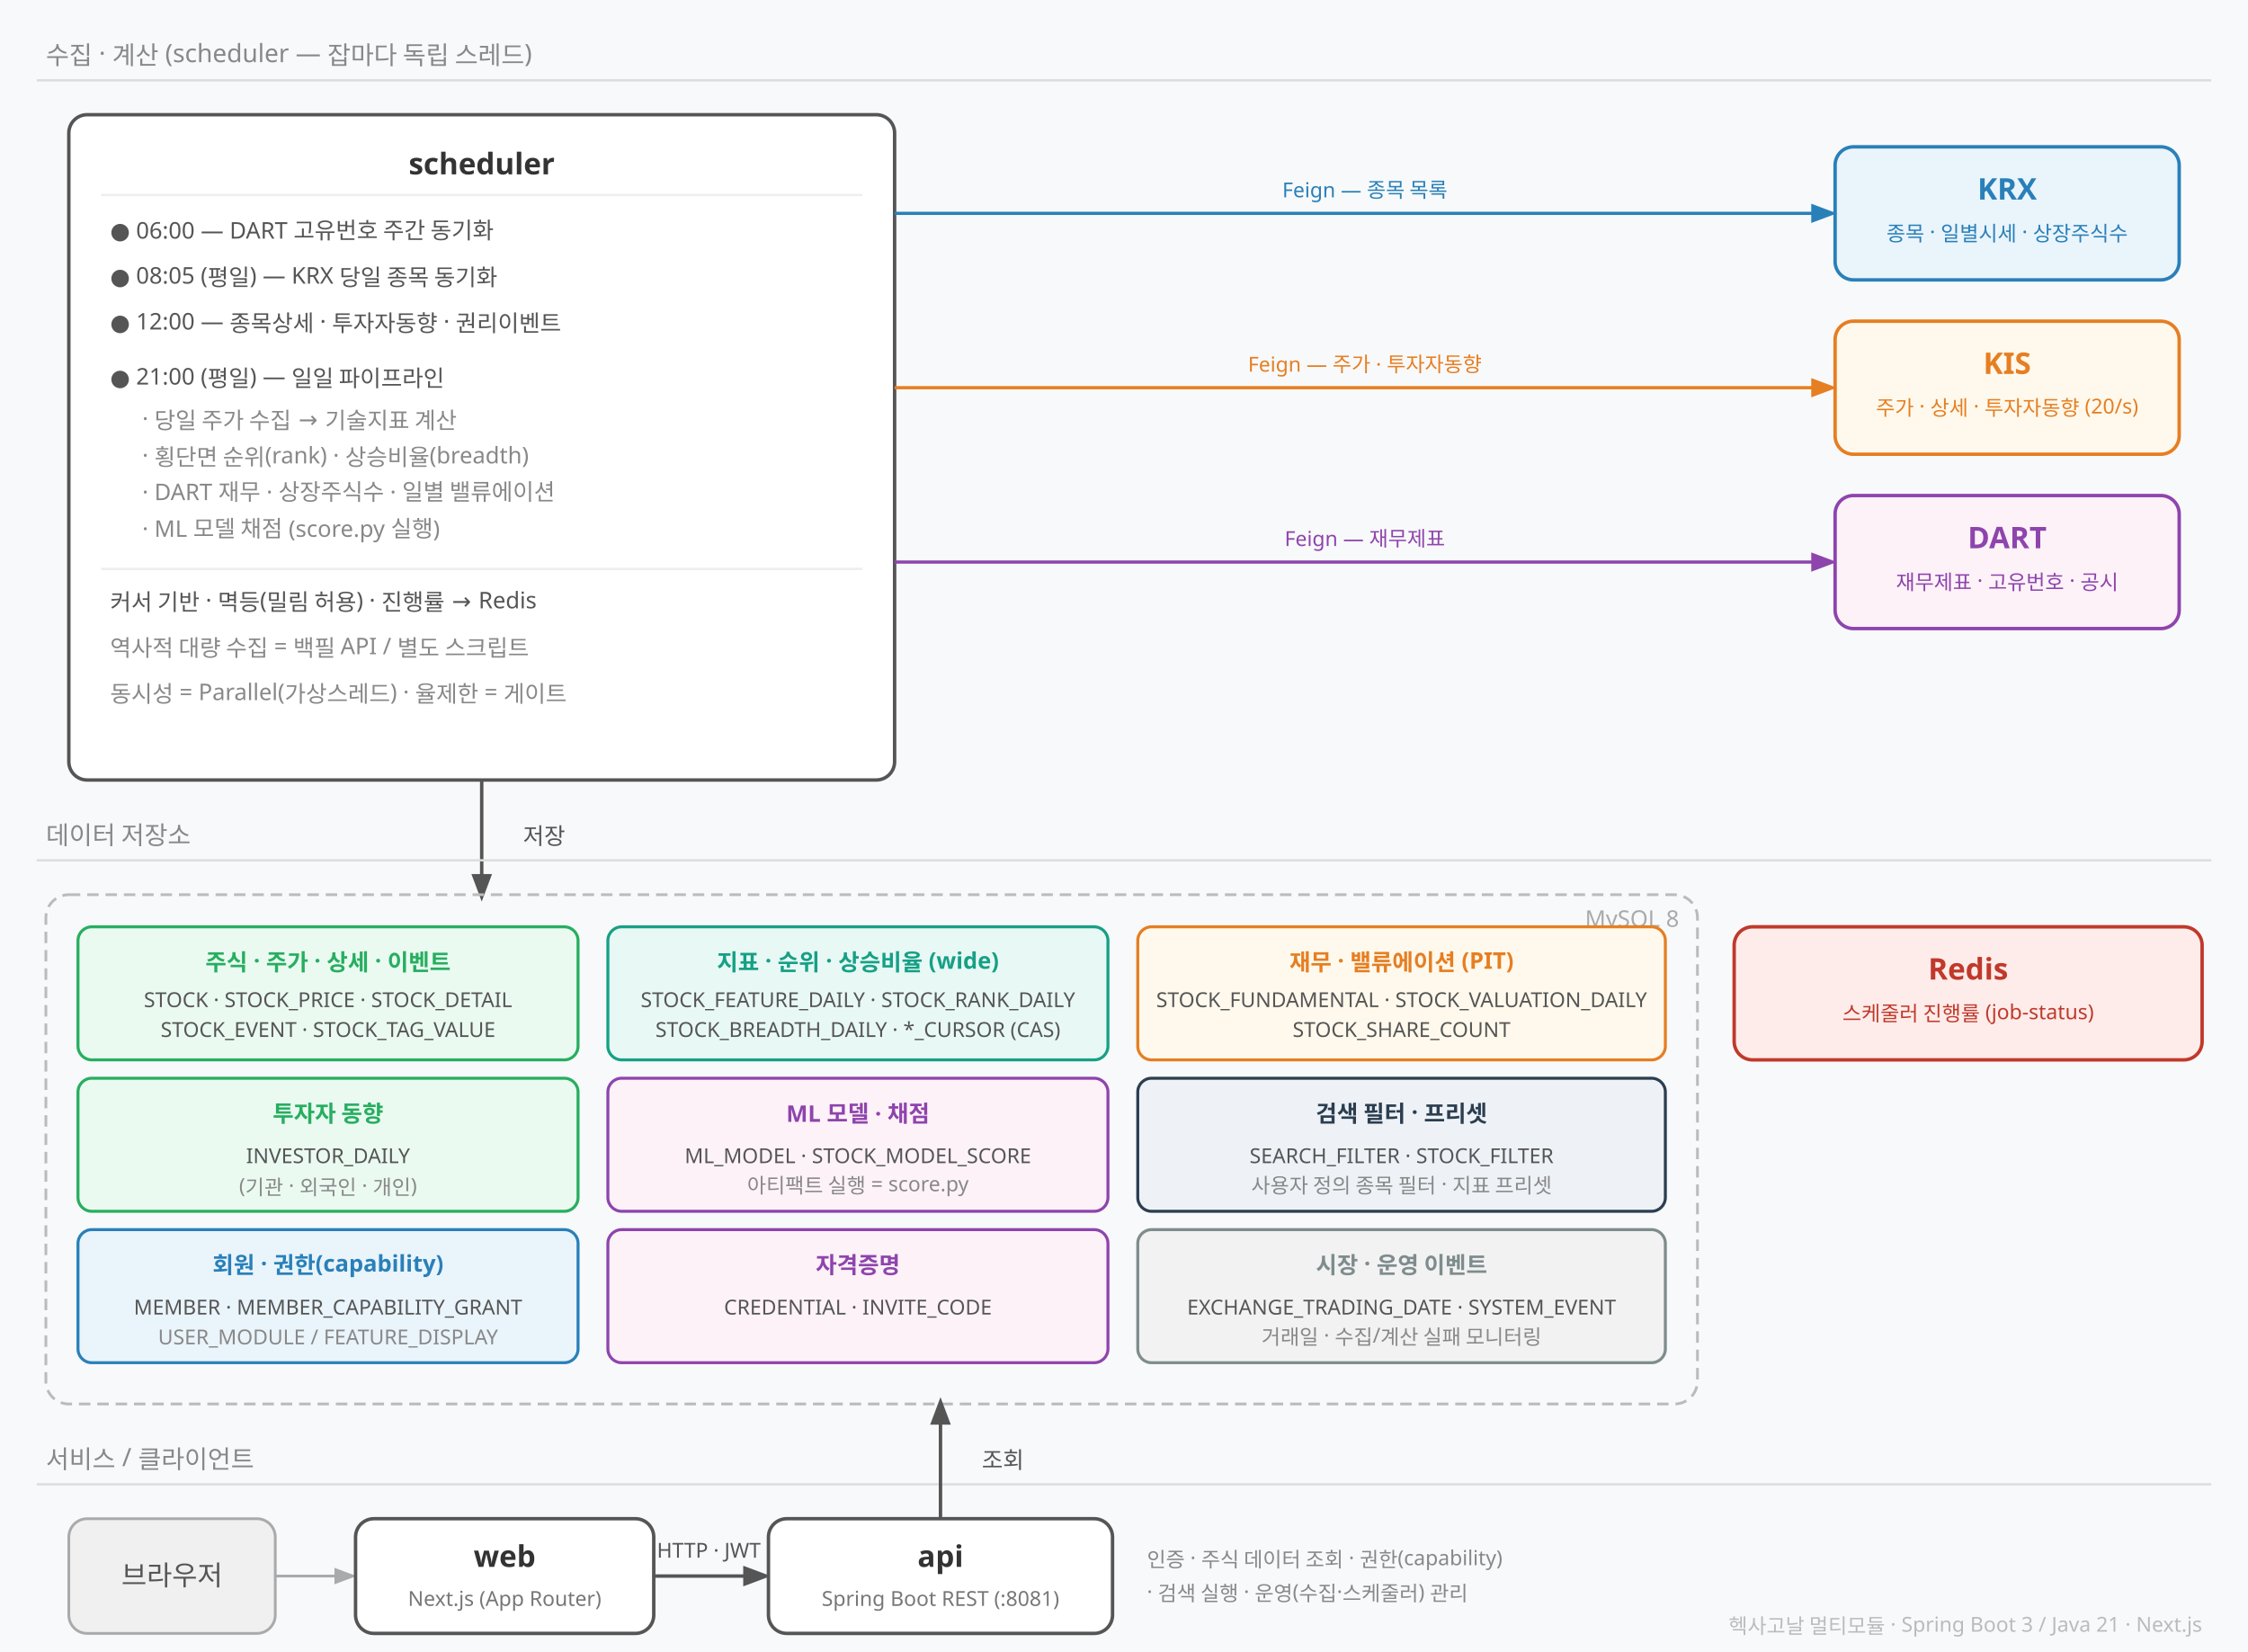
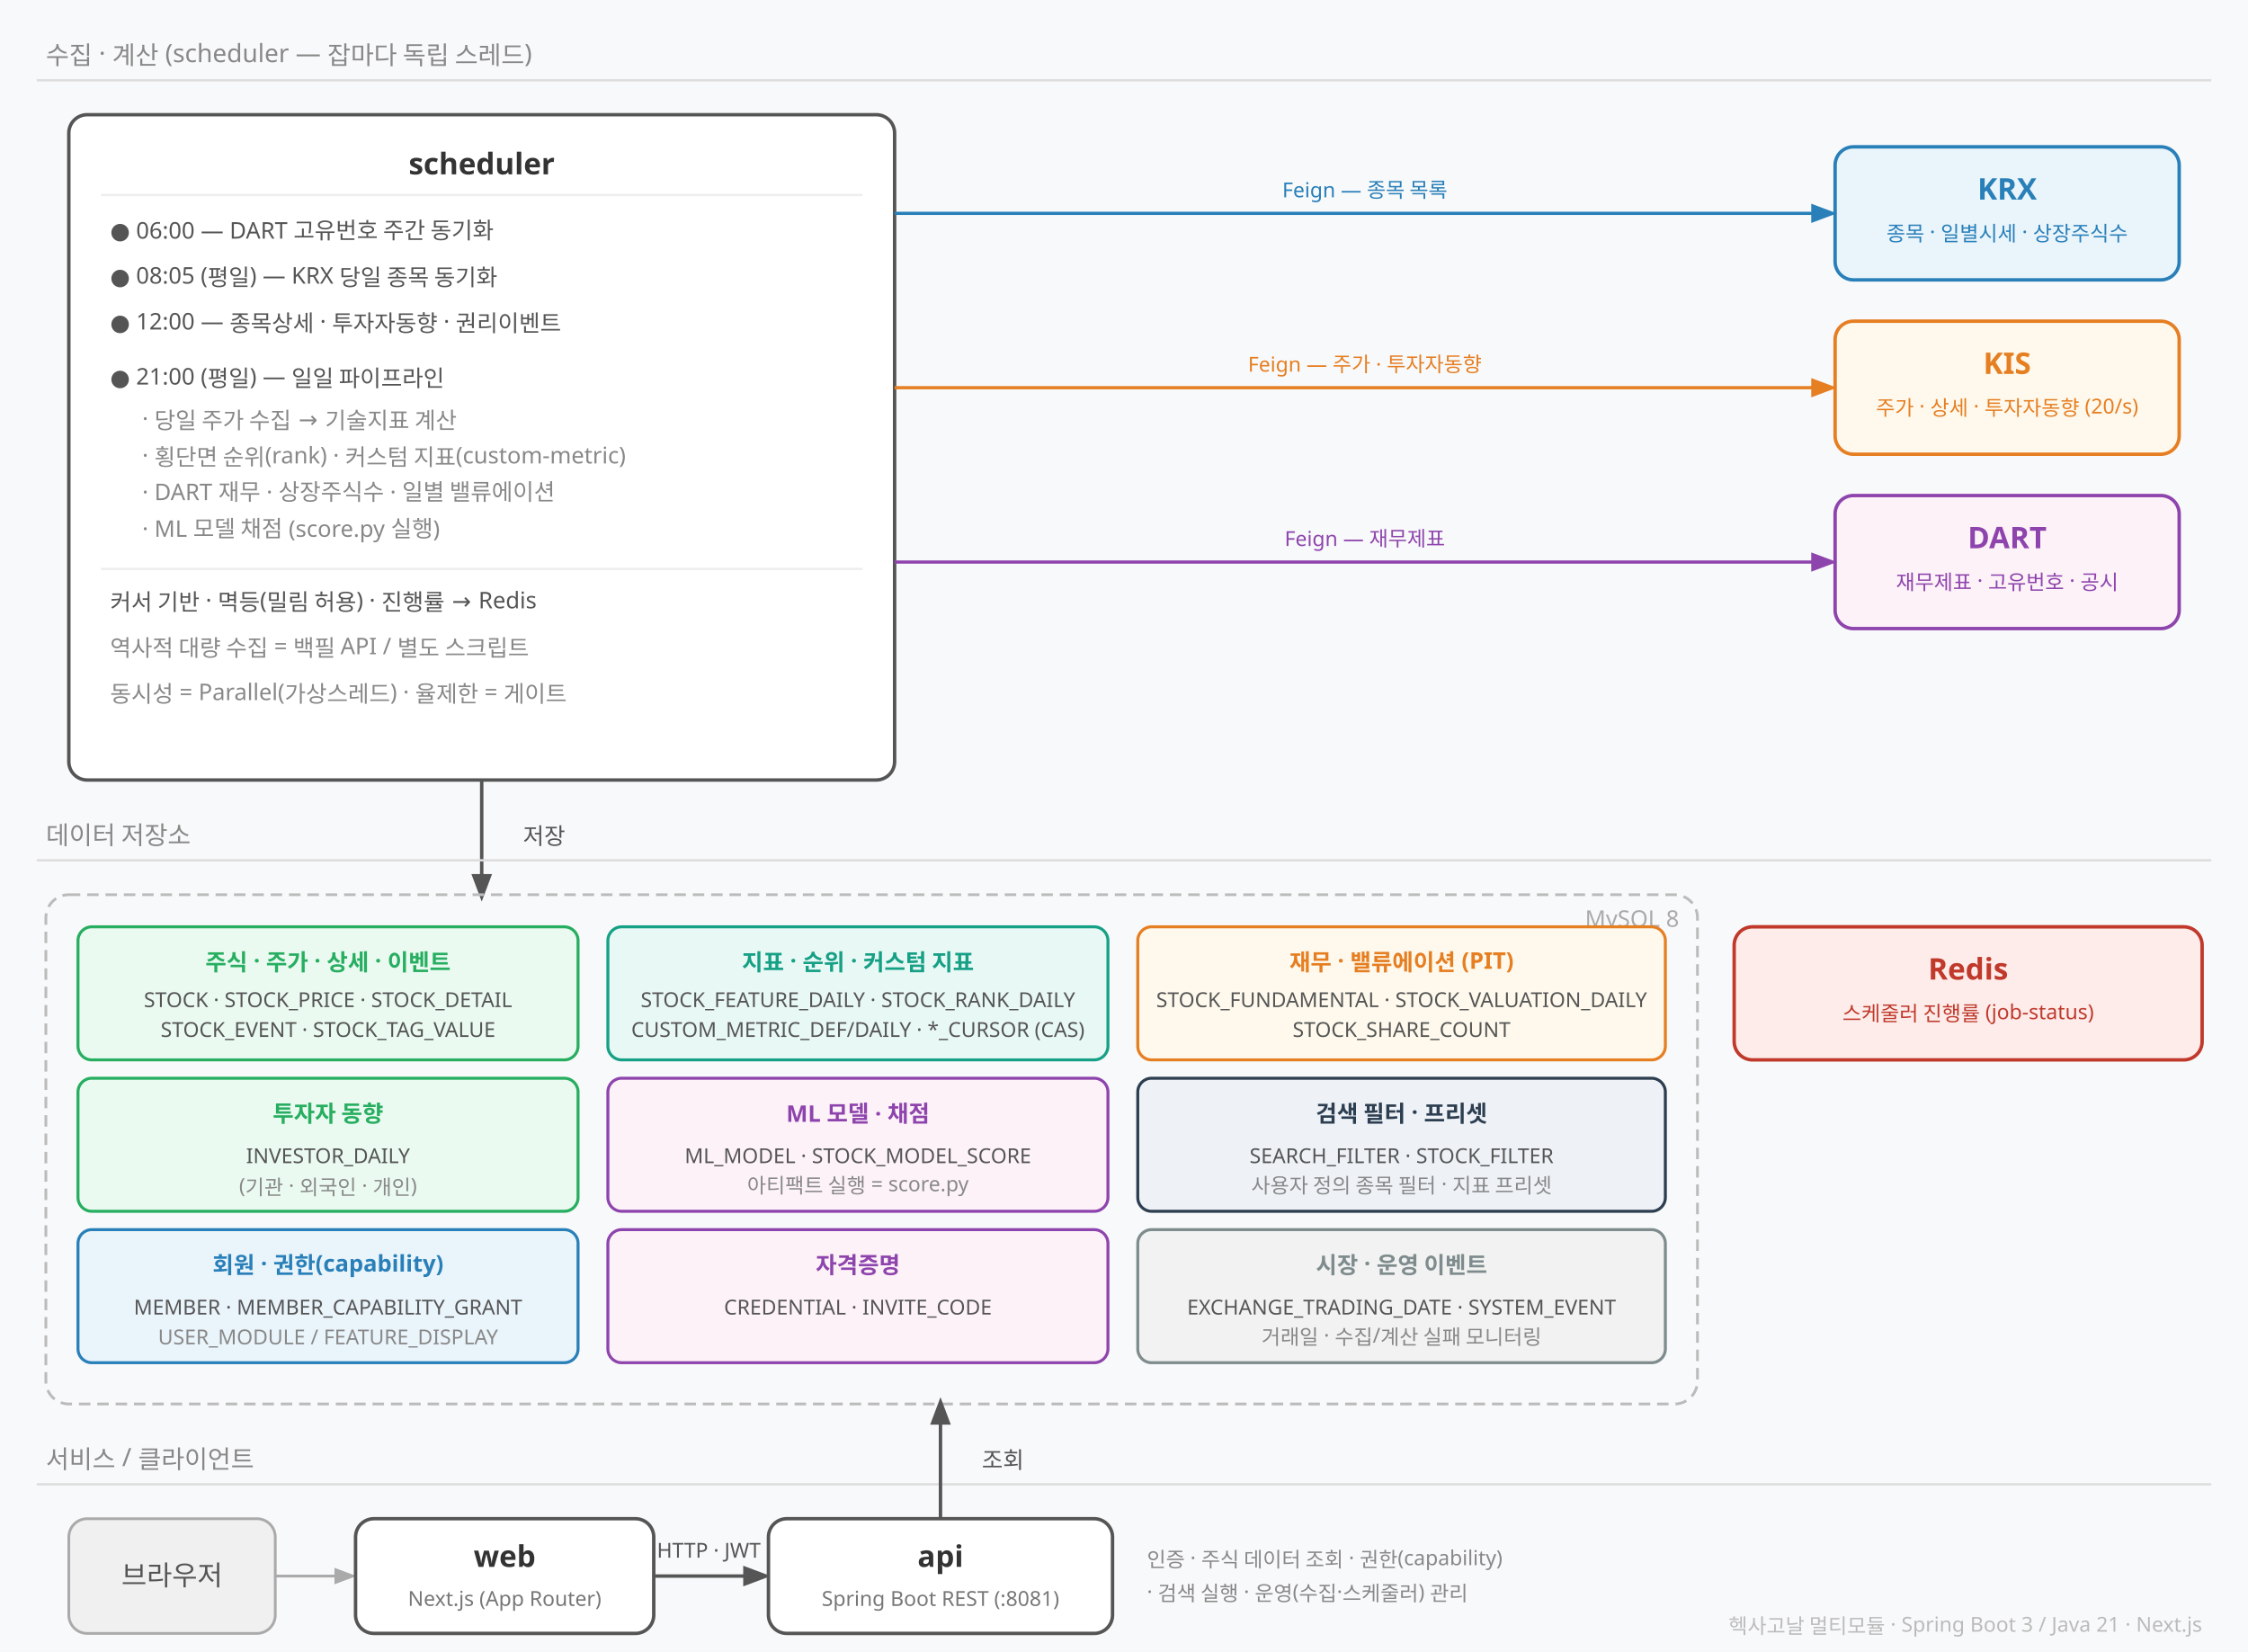
<svg xmlns="http://www.w3.org/2000/svg" width="980" height="720" font-family="'Malgun Gothic','Apple SD Gothic Neo',sans-serif">
  <rect width="980" height="720" fill="#f8f9fa" />
  <defs>
    <marker id="arr" markerWidth="8" markerHeight="8" refX="6" refY="3" orient="auto">
      <path d="M0,0 L0,6 L8,3 z" fill="#555" />
    </marker>
    <marker id="arrBlue" markerWidth="8" markerHeight="8" refX="6" refY="3" orient="auto">
      <path d="M0,0 L0,6 L8,3 z" fill="#2980b9" />
    </marker>
    <marker id="arrGreen" markerWidth="8" markerHeight="8" refX="6" refY="3" orient="auto">
      <path d="M0,0 L0,6 L8,3 z" fill="#27ae60" />
    </marker>
    <marker id="arrPurple" markerWidth="8" markerHeight="8" refX="6" refY="3" orient="auto">
      <path d="M0,0 L0,6 L8,3 z" fill="#8e44ad" />
    </marker>
    <marker id="arrGray" markerWidth="8" markerHeight="8" refX="6" refY="3" orient="auto">
      <path d="M0,0 L0,6 L8,3 z" fill="#aaa" />
    </marker>
    <marker id="arrOrange" markerWidth="8" markerHeight="8" refX="6" refY="3" orient="auto">
      <path d="M0,0 L0,6 L8,3 z" fill="#e67e22" />
    </marker>
  </defs>
  <text x="20" y="28" font-size="11" fill="#888">수집 · 계산 (scheduler — 잡마다 독립 스레드)</text>
  <line x1="16" y1="35" x2="964" y2="35" stroke="#ddd" stroke-width="1" />
  <rect x="30" y="50" width="360" height="290" rx="8" fill="#fff" stroke="#555" stroke-width="1.5" />
  <text x="210" y="76" text-anchor="middle" font-size="13" font-weight="bold" fill="#333">scheduler</text>
  <line x1="44" y1="85" x2="376" y2="85" stroke="#eee" stroke-width="1" />
  <text x="48" y="104" font-size="10" fill="#555">● 06:00 — DART 고유번호 주간 동기화</text>
  <text x="48" y="124" font-size="10" fill="#555">● 08:05 (평일) — KRX 당일 종목 동기화</text>
  <text x="48" y="144" font-size="10" fill="#555">● 12:00 — 종목상세 · 투자자동향 · 권리이벤트</text>
  <text x="48" y="168" font-size="10" fill="#555">● 21:00 (평일) — 일일 파이프라인</text>
  <text x="62" y="186" font-size="10" fill="#888">· 당일 주가 수집 → 기술지표 계산</text>
-   <text x="62" y="202" font-size="10" fill="#888">· 횡단면 순위(rank) · 상승비율(breadth)</text>
+   <text x="62" y="202" font-size="10" fill="#888">· 횡단면 순위(rank) · 커스텀 지표(custom-metric)</text>
  <text x="62" y="218" font-size="10" fill="#888">· DART 재무 · 상장주식수 · 일별 밸류에이션</text>
  <text x="62" y="234" font-size="10" fill="#888">· ML 모델 채점 (score.py 실행)</text>
  <line x1="44" y1="248" x2="376" y2="248" stroke="#eee" stroke-width="1" />
  <text x="48" y="266" font-size="10" fill="#555">커서 기반 · 멱등(밀림 허용) · 진행률 → Redis</text>
  <text x="48" y="286" font-size="10" fill="#888">역사적 대량 수집 = 백필 API / 별도 스크립트</text>
  <text x="48" y="306" font-size="10" fill="#888">동시성 = Parallel(가상스레드) · 율제한 = 게이트</text>
  <rect x="800" y="64" width="150" height="58" rx="8" fill="#eaf4fb" stroke="#2980b9" stroke-width="1.5" />
  <text x="875" y="87" text-anchor="middle" font-size="13" font-weight="bold" fill="#2980b9">KRX</text>
  <text x="875" y="105" text-anchor="middle" font-size="9" fill="#2980b9">종목 · 일별시세 · 상장주식수</text>
  <rect x="800" y="140" width="150" height="58" rx="8" fill="#fef9ec" stroke="#e67e22" stroke-width="1.5" />
  <text x="875" y="163" text-anchor="middle" font-size="13" font-weight="bold" fill="#e67e22">KIS</text>
  <text x="875" y="181" text-anchor="middle" font-size="9" fill="#e67e22">주가 · 상세 · 투자자동향 (20/s)</text>
  <rect x="800" y="216" width="150" height="58" rx="8" fill="#fdf2f8" stroke="#8e44ad" stroke-width="1.5" />
  <text x="875" y="239" text-anchor="middle" font-size="13" font-weight="bold" fill="#8e44ad">DART</text>
  <text x="875" y="257" text-anchor="middle" font-size="9" fill="#8e44ad">재무제표 · 고유번호 · 공시</text>
  <line x1="390" y1="93" x2="798" y2="93" stroke="#2980b9" stroke-width="1.4" marker-end="url(#arrBlue)" />
  <line x1="390" y1="169" x2="798" y2="169" stroke="#e67e22" stroke-width="1.4" marker-end="url(#arrOrange)" />
  <line x1="390" y1="245" x2="798" y2="245" stroke="#8e44ad" stroke-width="1.4" marker-end="url(#arrPurple)" />
  <text x="595" y="86" text-anchor="middle" font-size="9" fill="#2980b9">Feign — 종목 목록</text>
  <text x="595" y="162" text-anchor="middle" font-size="9" fill="#e67e22">Feign — 주가 · 투자자동향</text>
  <text x="595" y="238" text-anchor="middle" font-size="9" fill="#8e44ad">Feign — 재무제표</text>
  <line x1="210" y1="340" x2="210" y2="390" stroke="#555" stroke-width="1.5" marker-end="url(#arr)" />
  <text x="228" y="368" font-size="10" fill="#555">저장</text>
  <text x="20" y="368" font-size="11" fill="#888">데이터 저장소</text>
  <line x1="16" y1="375" x2="964" y2="375" stroke="#ddd" stroke-width="1" />
  <rect x="20" y="390" width="720" height="222" rx="10" fill="none" stroke="#bbb" stroke-width="1.2" stroke-dasharray="5,3" />
  <text x="732" y="404" font-size="10" fill="#aaa" text-anchor="end">MySQL 8</text>
  <rect x="34" y="404" width="218" height="58" rx="6" fill="#eafaf1" stroke="#27ae60" stroke-width="1.3" />
  <text x="143" y="423" text-anchor="middle" font-size="10" font-weight="bold" fill="#27ae60">주식 · 주가 · 상세 · 이벤트</text>
  <text x="143" y="439" text-anchor="middle" font-size="9" fill="#555">STOCK · STOCK_PRICE · STOCK_DETAIL</text>
  <text x="143" y="452" text-anchor="middle" font-size="9" fill="#555">STOCK_EVENT · STOCK_TAG_VALUE</text>
  <rect x="265" y="404" width="218" height="58" rx="6" fill="#e8f8f5" stroke="#16a085" stroke-width="1.3" />
-   <text x="374" y="423" text-anchor="middle" font-size="10" font-weight="bold" fill="#16a085">지표 · 순위 · 상승비율 (wide)</text>
+   <text x="374" y="423" text-anchor="middle" font-size="10" font-weight="bold" fill="#16a085">지표 · 순위 · 커스텀 지표</text>
  <text x="374" y="439" text-anchor="middle" font-size="9" fill="#555">STOCK_FEATURE_DAILY · STOCK_RANK_DAILY</text>
-   <text x="374" y="452" text-anchor="middle" font-size="9" fill="#555">STOCK_BREADTH_DAILY · *_CURSOR (CAS)</text>
+   <text x="374" y="452" text-anchor="middle" font-size="9" fill="#555">CUSTOM_METRIC_DEF/DAILY · *_CURSOR (CAS)</text>
  <rect x="496" y="404" width="230" height="58" rx="6" fill="#fef9ec" stroke="#e67e22" stroke-width="1.3" />
  <text x="611" y="423" text-anchor="middle" font-size="10" font-weight="bold" fill="#e67e22">재무 · 밸류에이션 (PIT)</text>
  <text x="611" y="439" text-anchor="middle" font-size="9" fill="#555">STOCK_FUNDAMENTAL · STOCK_VALUATION_DAILY</text>
  <text x="611" y="452" text-anchor="middle" font-size="9" fill="#555">STOCK_SHARE_COUNT</text>
  <rect x="34" y="470" width="218" height="58" rx="6" fill="#eafaf1" stroke="#27ae60" stroke-width="1.3" />
  <text x="143" y="489" text-anchor="middle" font-size="10" font-weight="bold" fill="#27ae60">투자자 동향</text>
  <text x="143" y="507" text-anchor="middle" font-size="9" fill="#555">INVESTOR_DAILY</text>
  <text x="143" y="520" text-anchor="middle" font-size="9" fill="#888">(기관 · 외국인 · 개인)</text>
  <rect x="265" y="470" width="218" height="58" rx="6" fill="#fdf2f8" stroke="#8e44ad" stroke-width="1.3" />
  <text x="374" y="489" text-anchor="middle" font-size="10" font-weight="bold" fill="#8e44ad">ML 모델 · 채점</text>
  <text x="374" y="507" text-anchor="middle" font-size="9" fill="#555">ML_MODEL · STOCK_MODEL_SCORE</text>
  <text x="374" y="520" text-anchor="middle" font-size="9" fill="#888">아티팩트 실행 = score.py</text>
  <rect x="496" y="470" width="230" height="58" rx="6" fill="#eef2f7" stroke="#2c3e50" stroke-width="1.3" />
  <text x="611" y="489" text-anchor="middle" font-size="10" font-weight="bold" fill="#2c3e50">검색 필터 · 프리셋</text>
  <text x="611" y="507" text-anchor="middle" font-size="9" fill="#555">SEARCH_FILTER · STOCK_FILTER</text>
  <text x="611" y="520" text-anchor="middle" font-size="9" fill="#888">사용자 정의 종목 필터 · 지표 프리셋</text>
  <rect x="34" y="536" width="218" height="58" rx="6" fill="#eaf4fb" stroke="#2980b9" stroke-width="1.3" />
  <text x="143" y="555" text-anchor="middle" font-size="10" font-weight="bold" fill="#2980b9">회원 · 권한(capability)</text>
  <text x="143" y="573" text-anchor="middle" font-size="9" fill="#555">MEMBER · MEMBER_CAPABILITY_GRANT</text>
  <text x="143" y="586" text-anchor="middle" font-size="9" fill="#888">USER_MODULE / FEATURE_DISPLAY</text>
  <rect x="265" y="536" width="218" height="58" rx="6" fill="#fdf2f8" stroke="#8e44ad" stroke-width="1.3" />
  <text x="374" y="555" text-anchor="middle" font-size="10" font-weight="bold" fill="#8e44ad">자격증명</text>
  <text x="374" y="573" text-anchor="middle" font-size="9" fill="#555">CREDENTIAL · INVITE_CODE</text>
  <rect x="496" y="536" width="230" height="58" rx="6" fill="#f2f2f2" stroke="#7f8c8d" stroke-width="1.3" />
  <text x="611" y="555" text-anchor="middle" font-size="10" font-weight="bold" fill="#7f8c8d">시장 · 운영 이벤트</text>
  <text x="611" y="573" text-anchor="middle" font-size="9" fill="#555">EXCHANGE_TRADING_DATE · SYSTEM_EVENT</text>
  <text x="611" y="586" text-anchor="middle" font-size="9" fill="#888">거래일 · 수집/계산 실패 모니터링</text>
  <rect x="756" y="404" width="204" height="58" rx="8" fill="#fdecea" stroke="#c0392b" stroke-width="1.5" />
  <text x="858" y="427" text-anchor="middle" font-size="13" font-weight="bold" fill="#c0392b">Redis</text>
  <text x="858" y="445" text-anchor="middle" font-size="9" fill="#c0392b">스케줄러 진행률 (job-status)</text>
  <text x="20" y="640" font-size="11" fill="#888">서비스 / 클라이언트</text>
  <line x1="16" y1="647" x2="964" y2="647" stroke="#ddd" stroke-width="1" />
  <rect x="30" y="662" width="90" height="50" rx="8" fill="#f0f0f0" stroke="#aaa" stroke-width="1.2" />
  <text x="75" y="691" text-anchor="middle" font-size="12" fill="#555">브라우저</text>
  <line x1="120" y1="687" x2="153" y2="687" stroke="#aaa" stroke-width="1.2" marker-end="url(#arrGray)" />
  <rect x="155" y="662" width="130" height="50" rx="8" fill="#fff" stroke="#555" stroke-width="1.5" />
  <text x="220" y="683" text-anchor="middle" font-size="13" font-weight="bold" fill="#333">web</text>
  <text x="220" y="700" text-anchor="middle" font-size="9" fill="#777">Next.js (App Router)</text>
  <line x1="285" y1="687" x2="333" y2="687" stroke="#555" stroke-width="1.5" marker-end="url(#arr)" />
  <text x="309" y="679" text-anchor="middle" font-size="9" fill="#555">HTTP · JWT</text>
  <rect x="335" y="662" width="150" height="50" rx="8" fill="#fff" stroke="#555" stroke-width="1.5" />
  <text x="410" y="683" text-anchor="middle" font-size="13" font-weight="bold" fill="#333">api</text>
  <text x="410" y="700" text-anchor="middle" font-size="9" fill="#777">Spring Boot REST (:8081)</text>
  <text x="500" y="683" font-size="9" fill="#888">인증 · 주식 데이터 조회 · 권한(capability)</text>
  <text x="500" y="697" font-size="9" fill="#888">· 검색 실행 · 운영(수집·스케줄러) 관리</text>
  <line x1="410" y1="662" x2="410" y2="612" stroke="#555" stroke-width="1.5" marker-end="url(#arr)" />
  <text x="428" y="640" font-size="10" fill="#555">조회</text>
  <text x="960" y="712" text-anchor="end" font-size="9" fill="#bbb">헥사고날 멀티모듈 · Spring Boot 3 / Java 21 · Next.js</text>
</svg>
